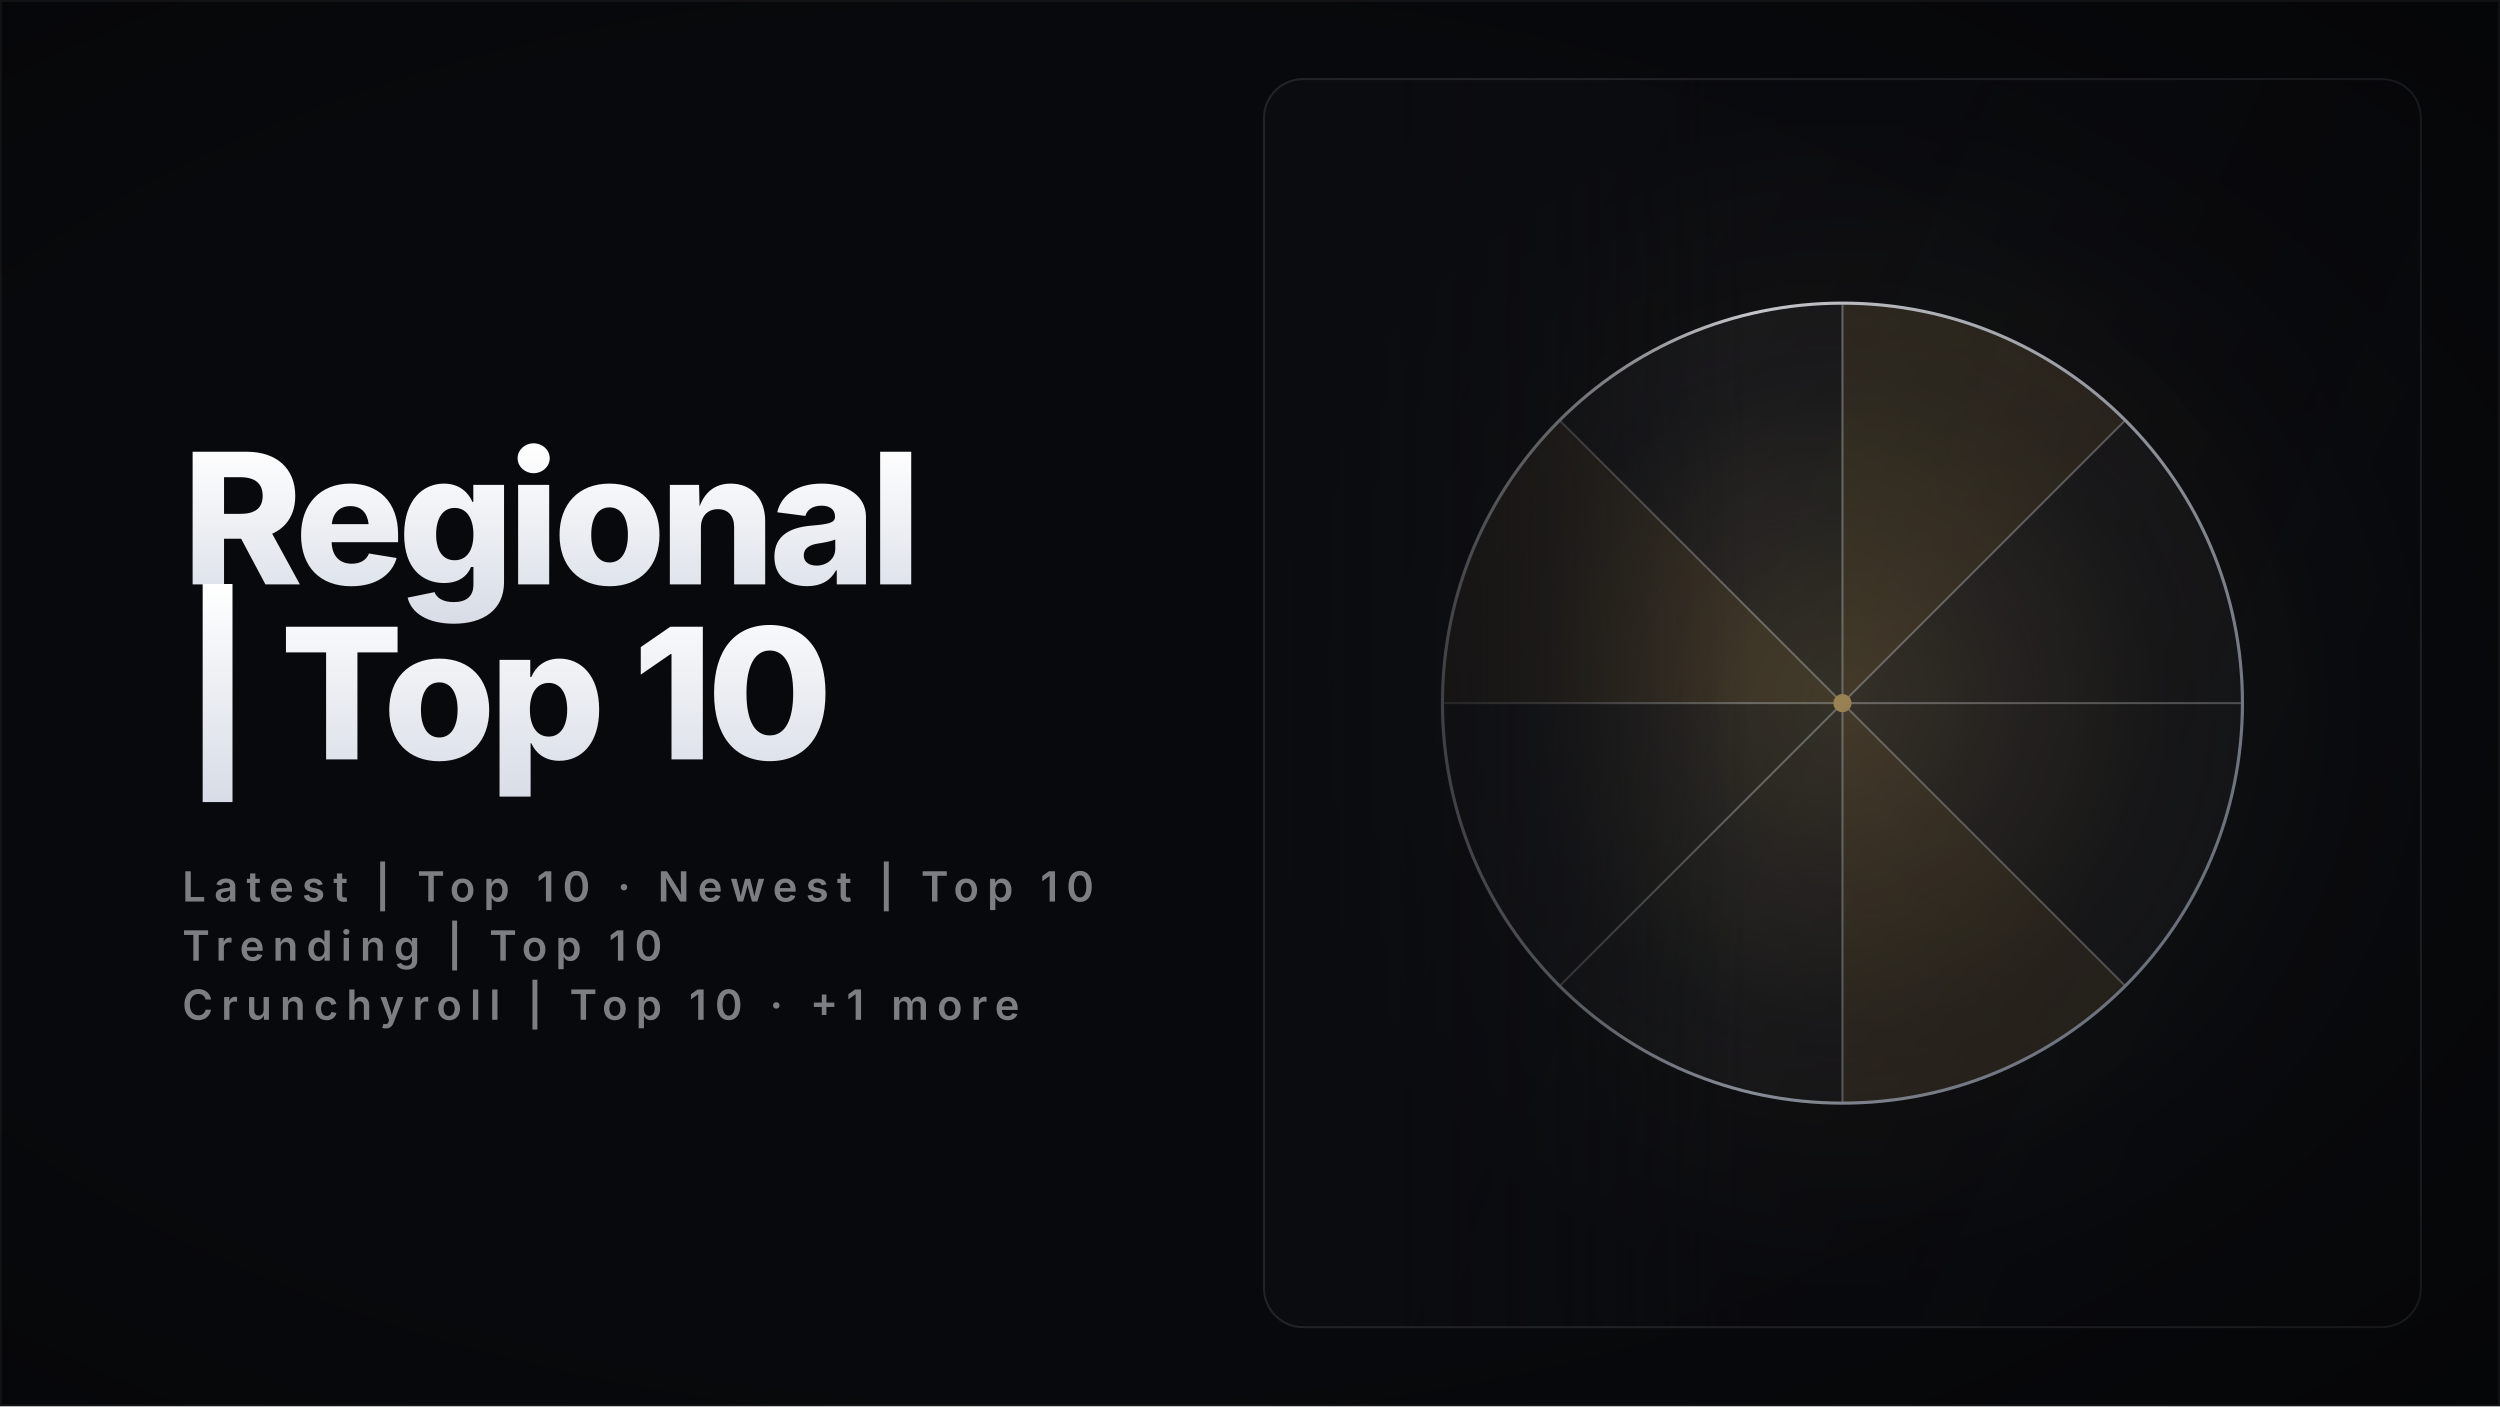
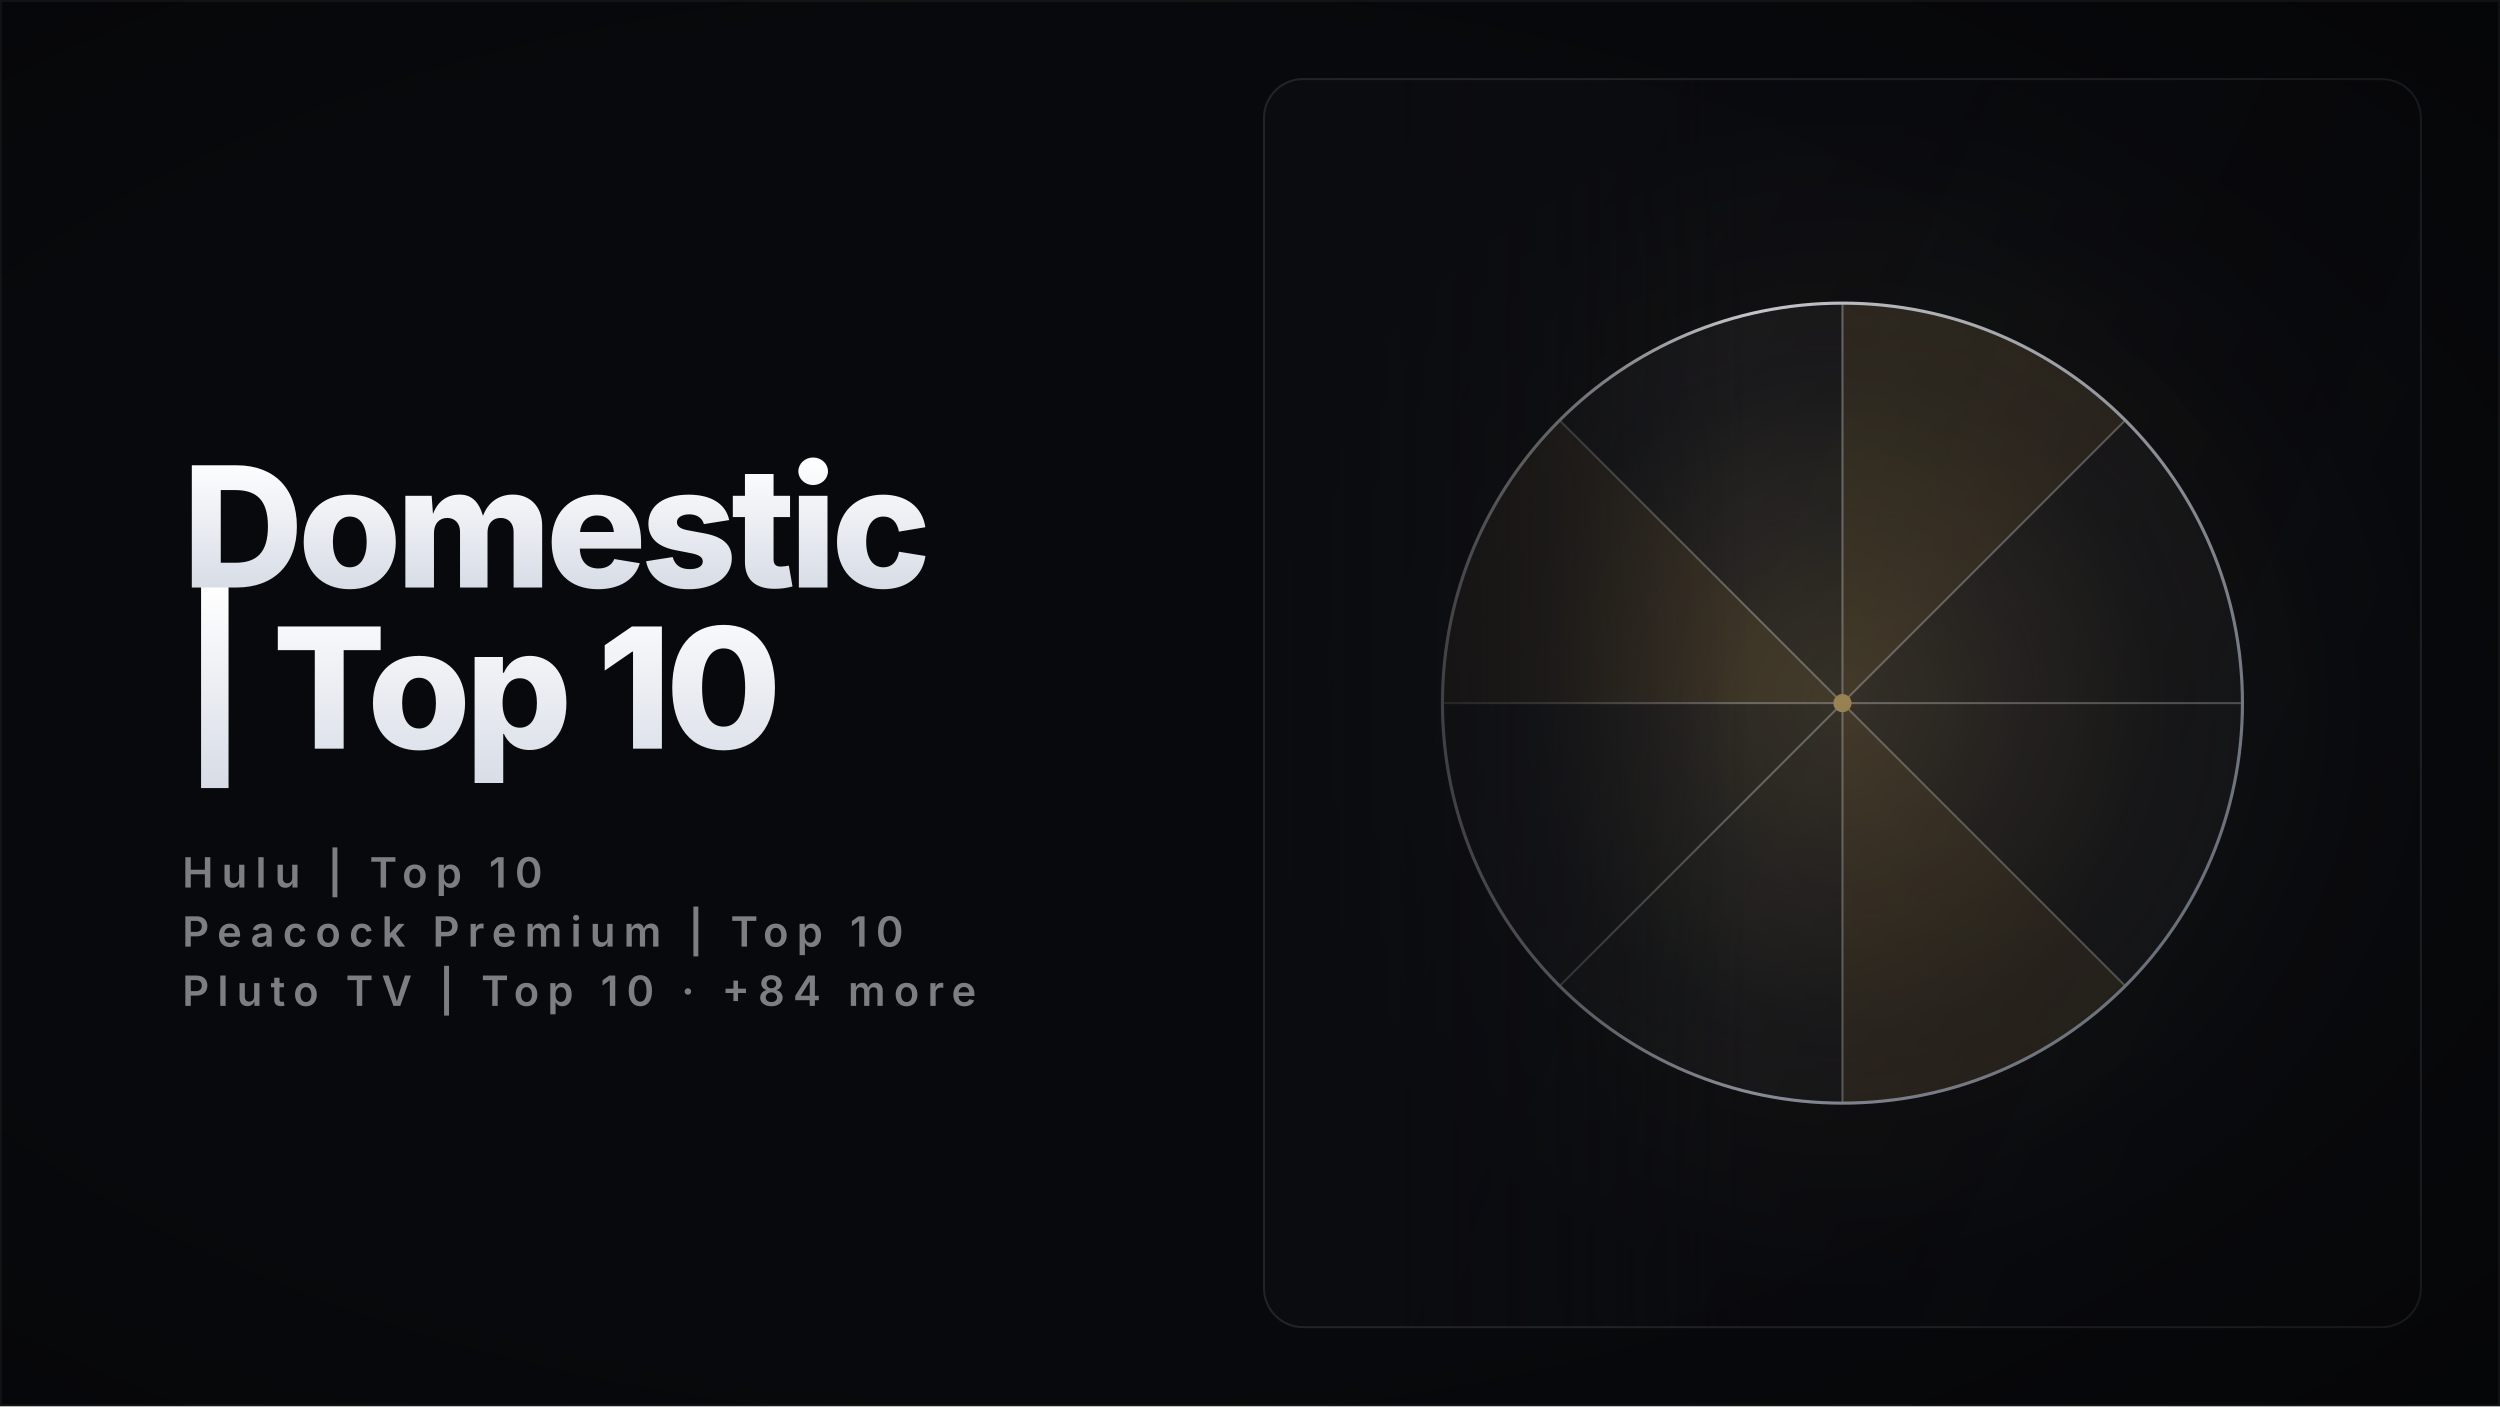
- <svg xmlns="http://www.w3.org/2000/svg" width="1920" height="1080" viewBox="0 0 1920 1080" role="img" aria-label="Regional | Top 10 — movies collection cover" shape-rendering="geometricPrecision" text-rendering="geometricPrecision">
+ <svg xmlns="http://www.w3.org/2000/svg" width="1920" height="1080" viewBox="0 0 1920 1080" role="img" aria-label="Domestic | Top 10 — movies collection cover" shape-rendering="geometricPrecision" text-rendering="geometricPrecision">
  <defs>
    <linearGradient id="titleFill" x1="0" y1="0" x2="0" y2="1">
      <stop offset="0" stop-color="#FFFFFF" />
      <stop offset="1" stop-color="#D7DCE6" />
    </linearGradient>
    <linearGradient id="feather" x1="0" y1="0" x2="1" y2="0">
      <stop offset="0" stop-color="#0B0C10" stop-opacity="1" />
      <stop offset="0.6" stop-color="#0B0C10" stop-opacity="0.55" />
      <stop offset="1" stop-color="#0B0C10" stop-opacity="0" />
    </linearGradient>
    <linearGradient id="panelShade" x1="0" y1="0" x2="1" y2="0.5">
      <stop offset="0" stop-color="rgba(6,7,10,0)" />
      <stop offset="1" stop-color="rgba(6,7,10,0.42)" />
    </linearGradient>
    <radialGradient id="vignette" cx="0.42" cy="0.5" r="0.85">
      <stop offset="0.55" stop-color="rgba(0,0,0,0)" />
      <stop offset="1" stop-color="rgba(0,0,0,0.45)" />
    </radialGradient>
    <clipPath id="cardClip">
      <rect x="970" y="60" width="890" height="960" rx="30" />
    </clipPath>
    <linearGradient id="ivoryS" x1="0" y1="0" x2="1" y2="1">
      <stop offset="0" stop-color="#FFFFFF" />
      <stop offset="1" stop-color="#9AA2B4" />
    </linearGradient>
    <radialGradient id="glow" cx="0.5" cy="0.5" r="0.5">
      <stop offset="0" stop-color="#C8A96A" stop-opacity="0.26" />
      <stop offset="0.55" stop-color="#C8A96A" stop-opacity="0.05" />
      <stop offset="1" stop-color="#C8A96A" stop-opacity="0" />
    </radialGradient>
    <linearGradient id="beamG" x1="0" y1="0" x2="0" y2="1">
      <stop offset="0" stop-color="#FFFFFF" stop-opacity="0.34" />
      <stop offset="1" stop-color="#FFFFFF" stop-opacity="0" />
    </linearGradient>
    <linearGradient id="barG" x1="0" y1="1" x2="0" y2="0">
      <stop offset="0" stop-color="#3A3F4D" />
      <stop offset="0.6" stop-color="#C9CEDB" />
      <stop offset="1" stop-color="#FFFFFF" />
    </linearGradient>
    <linearGradient id="colG" x1="0" y1="1" x2="0" y2="0">
      <stop offset="0" stop-color="#4A5060" stop-opacity="0.85" />
      <stop offset="1" stop-color="#E8ECF4" />
    </linearGradient>
    <radialGradient id="disc" cx="0.38" cy="0.34" r="0.75">
      <stop offset="0" stop-color="#FFFFFF" stop-opacity="0.9" />
      <stop offset="1" stop-color="#C8A96A" stop-opacity="0.12" />
    </radialGradient>
    <style>
      .glow { animation: glowPulse 11s ease-in-out infinite; }
      @keyframes glowPulse { 0%,100% { opacity: 0.68; } 50% { opacity: 1; } }
      @media (prefers-reduced-motion: reduce) { .glow { animation: none; } }
    </style>
  </defs>
  <rect x="0" y="0" width="1920" height="1080" fill="#08090C" />
  <rect x="970" y="60" width="890" height="960" rx="30" fill="#0B0C10" />
  <g clip-path="url(#cardClip)">
    <g>
      <circle cx="1415" cy="540" r="460.8" fill="url(#glow)" class="glow" />
      <path d="M 1415 540 L 1415 232.8 A 307.2 307.2 0 0 1 1632.2 322.8 Z" fill="rgba(200,169,106,0.2)" stroke="rgba(255,255,255,0.22)" stroke-width="1.5" />
      <path d="M 1415 540 L 1632.2 322.8 A 307.2 307.2 0 0 1 1722.2 540 Z" fill="rgba(255,255,255,0.05)" stroke="rgba(255,255,255,0.22)" stroke-width="1.5" />
      <path d="M 1415 540 L 1722.2 540 A 307.2 307.2 0 0 1 1632.2 757.2 Z" fill="rgba(255,255,255,0.05)" stroke="rgba(255,255,255,0.22)" stroke-width="1.5" />
      <path d="M 1415 540 L 1632.2 757.2 A 307.2 307.2 0 0 1 1415 847.2 Z" fill="rgba(200,169,106,0.2)" stroke="rgba(255,255,255,0.22)" stroke-width="1.5" />
      <path d="M 1415 540 L 1415 847.2 A 307.2 307.2 0 0 1 1197.8 757.2 Z" fill="rgba(255,255,255,0.05)" stroke="rgba(255,255,255,0.22)" stroke-width="1.5" />
      <path d="M 1415 540 L 1197.8 757.2 A 307.2 307.2 0 0 1 1107.8 540 Z" fill="rgba(255,255,255,0.05)" stroke="rgba(255,255,255,0.22)" stroke-width="1.5" />
      <path d="M 1415 540 L 1107.8 540 A 307.2 307.2 0 0 1 1197.8 322.8 Z" fill="rgba(200,169,106,0.2)" stroke="rgba(255,255,255,0.22)" stroke-width="1.5" />
      <path d="M 1415 540 L 1197.8 322.8 A 307.2 307.2 0 0 1 1415 232.8 Z" fill="rgba(255,255,255,0.05)" stroke="rgba(255,255,255,0.22)" stroke-width="1.5" />
      <circle cx="1415" cy="540" r="307.2" fill="none" stroke="url(#ivoryS)" stroke-width="2.4" />
      <circle cx="1415" cy="540" r="7" fill="#C8A96A" />
    </g>
    <rect x="970" y="60" width="890" height="960" fill="url(#panelShade)" />
    <rect x="970" y="60" width="373.8" height="960" fill="url(#feather)" />
  </g>
  <rect x="970.75" y="60.75" width="888.5" height="958.5" rx="30" fill="none" stroke="rgba(255,255,255,0.10)" stroke-width="1.5" />
  <rect x="0" y="0" width="1920" height="1080" fill="url(#vignette)" />
  <g>
-     <text x="140" y="448.8" font-family="Inter" font-size="140" font-weight="800" letter-spacing="-4.90" fill="url(#titleFill)">Regional</text>
-     <text x="140" y="583.2" font-family="Inter" font-size="140" font-weight="800" letter-spacing="-4.90" fill="url(#titleFill)">| Top 10</text>
-     <text x="140" y="692.4" font-family="Inter" font-size="32" font-weight="600" letter-spacing="6.40" fill="rgba(231,235,243,0.52)">Latest | Top 10  ·  Newest | Top 10</text>
-     <text x="140" y="737.8" font-family="Inter" font-size="32" font-weight="600" letter-spacing="6.40" fill="rgba(231,235,243,0.52)">Trending | Top 10</text>
-     <text x="140" y="783.2" font-family="Inter" font-size="32" font-weight="600" letter-spacing="6.40" fill="rgba(231,235,243,0.52)">Crunchyroll | Top 10  ·  +1 more</text>
+     <text x="140" y="451.2" font-family="Inter" font-size="129" font-weight="800" letter-spacing="-4.52" fill="url(#titleFill)">Domestic</text>
+     <text x="140" y="575" font-family="Inter" font-size="129" font-weight="800" letter-spacing="-4.52" fill="url(#titleFill)">| Top 10</text>
+     <text x="140" y="681.6" font-family="Inter" font-size="32" font-weight="600" letter-spacing="6.40" fill="rgba(231,235,243,0.52)">Hulu | Top 10</text>
+     <text x="140" y="727" font-family="Inter" font-size="32" font-weight="600" letter-spacing="6.40" fill="rgba(231,235,243,0.52)">Peacock Premium | Top 10</text>
+     <text x="140" y="772.5" font-family="Inter" font-size="32" font-weight="600" letter-spacing="6.40" fill="rgba(231,235,243,0.52)">Pluto TV | Top 10  ·  +84 more</text>
  </g>
  <rect x="0.75" y="0.75" width="1918.5" height="1078.5" fill="none" stroke="rgba(255,255,255,0.05)" stroke-width="1.5" />
</svg>
